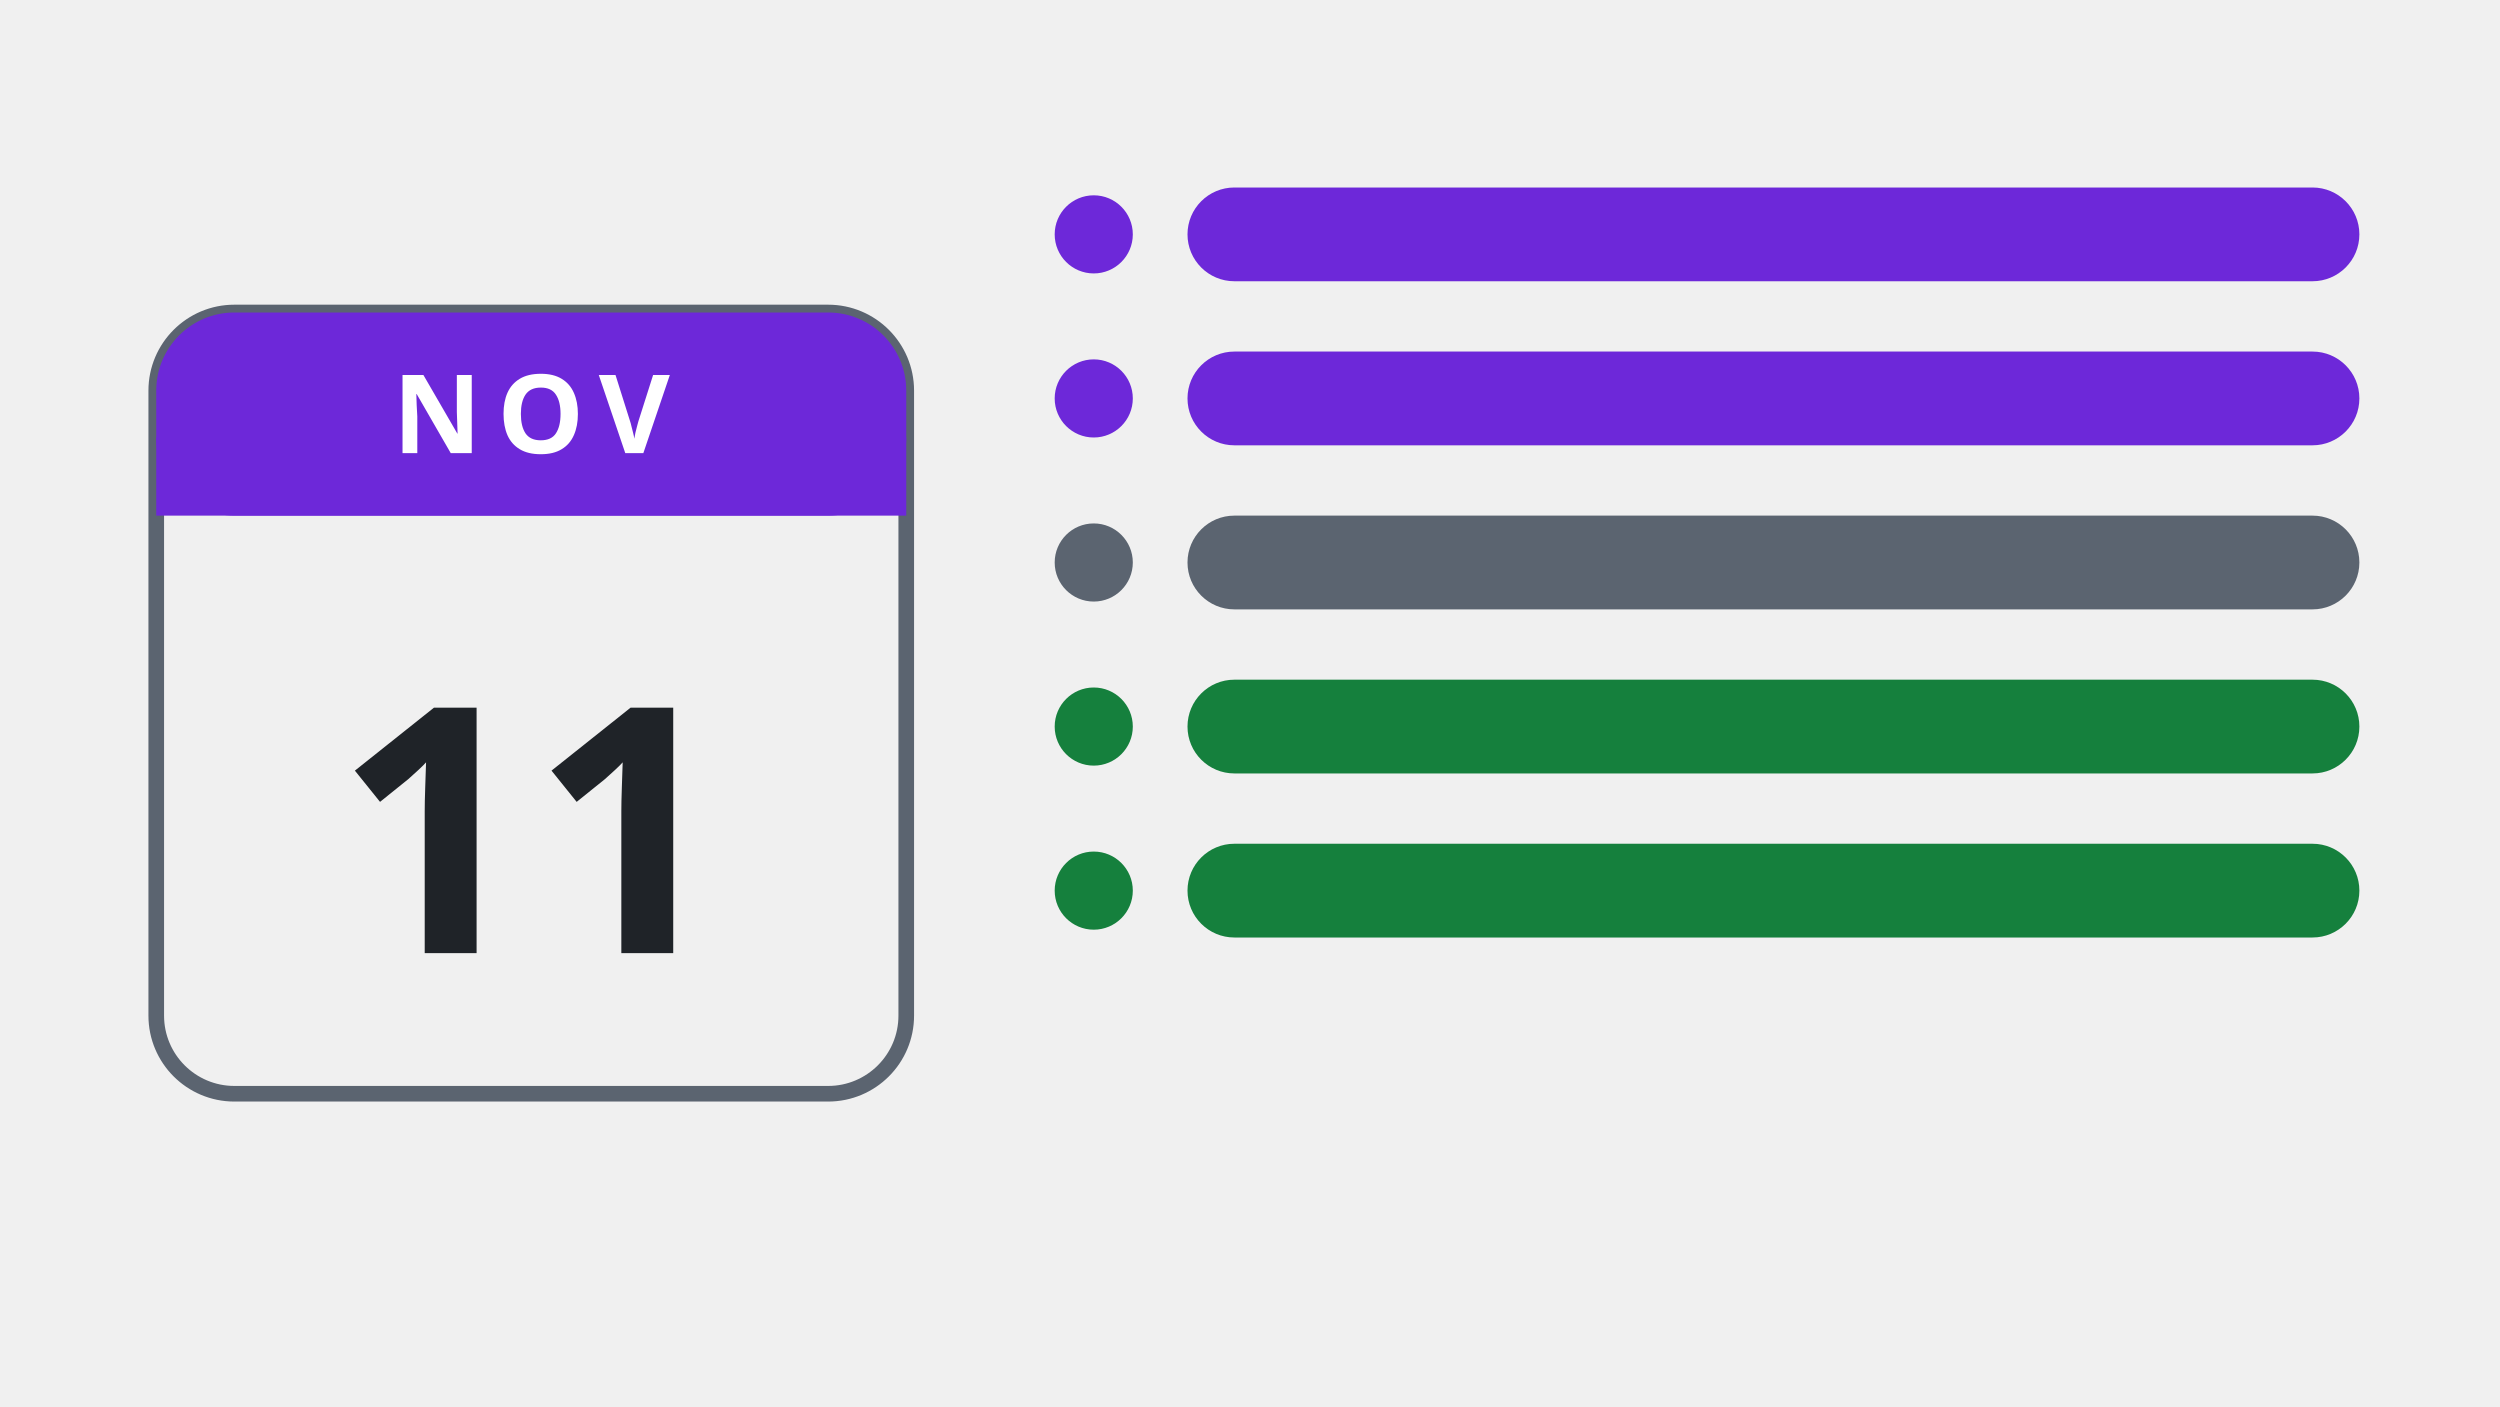
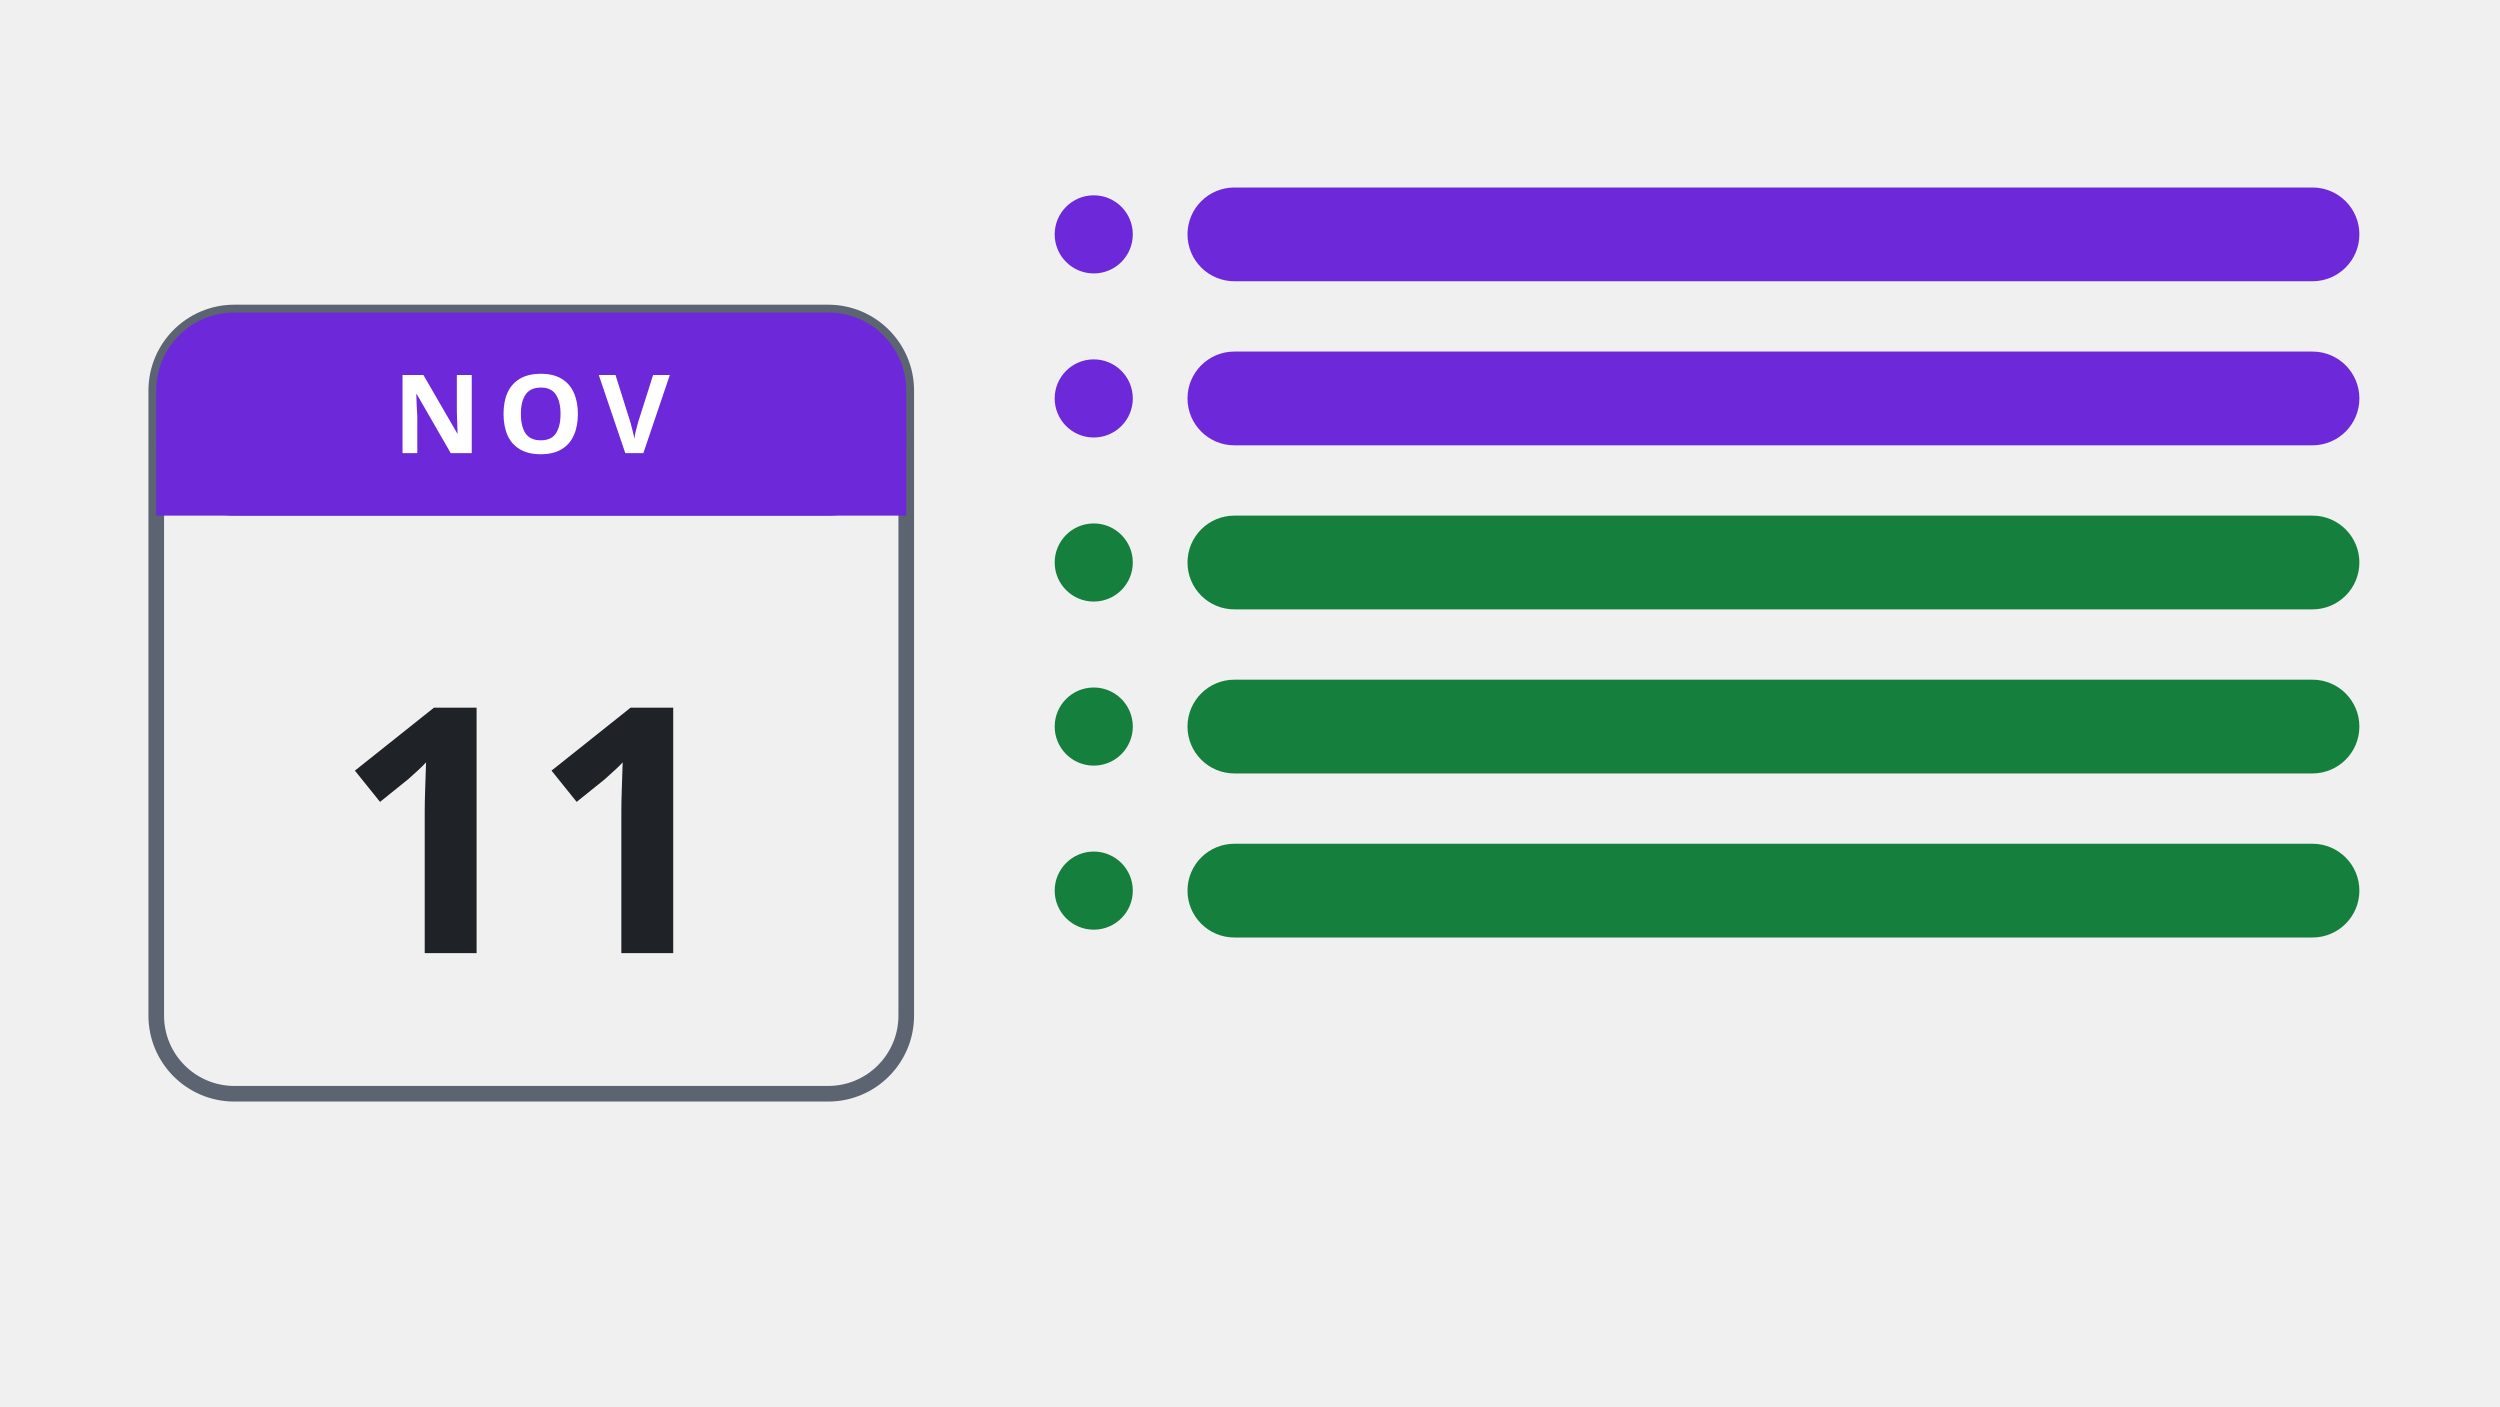
<svg xmlns="http://www.w3.org/2000/svg" viewBox="0 0 320 180">
  <style>.good{fill:#15803d}.warn{fill:#b45309}.accent{fill:#6d28d9}.accent2{fill:#0e7490}.muted{fill:#5b6470}.ink{fill:#1f2328}.box{fill:none;stroke:#5b6470;stroke-width:2}.m{font:700 14px system-ui,sans-serif;letter-spacing:2px}.d{font:700 44px system-ui,sans-serif}.mt{fill:#ffffff}@media (prefers-color-scheme: dark) {.good{fill:#4ade80}.warn{fill:#fbbf24}.accent{fill:#c4b5fd}.accent2{fill:#67e8f9}.muted{fill:#a2a9b3}.ink{fill:#e8e6e3}.box{fill:none;stroke:#a2a9b3;stroke-width:2}.mt{fill:#15171a}}</style>
  <rect x="20" y="40" width="96" height="100" rx="10" class="box" />
  <rect x="20" y="40" width="96" height="26" rx="10" class="accent" />
  <rect x="20" y="56" width="96" height="10" class="accent" />
  <text x="68" y="58" text-anchor="middle" class="m mt">NOV</text>
  <text x="68" y="122" text-anchor="middle" class="d ink">11</text>
  <circle cx="140" cy="30" r="5" class="accent" />
  <rect x="152" y="24" width="150" height="12" rx="6" class="accent" />
  <circle cx="140" cy="51" r="5" class="accent" />
  <rect x="152" y="45" width="150" height="12" rx="6" class="accent" />
-   <circle cx="140" cy="72" r="5" class="muted" />
-   <rect x="152" y="66" width="150" height="12" rx="6" class="muted" />
+   <circle cx="140" cy="72" r="5" class="good" />
+   <rect x="152" y="66" width="150" height="12" rx="6" class="good" />
  <circle cx="140" cy="93" r="5" class="good" />
  <rect x="152" y="87" width="150" height="12" rx="6" class="good" />
  <circle cx="140" cy="114" r="5" class="good" />
  <rect x="152" y="108" width="150" height="12" rx="6" class="good" />
</svg>
